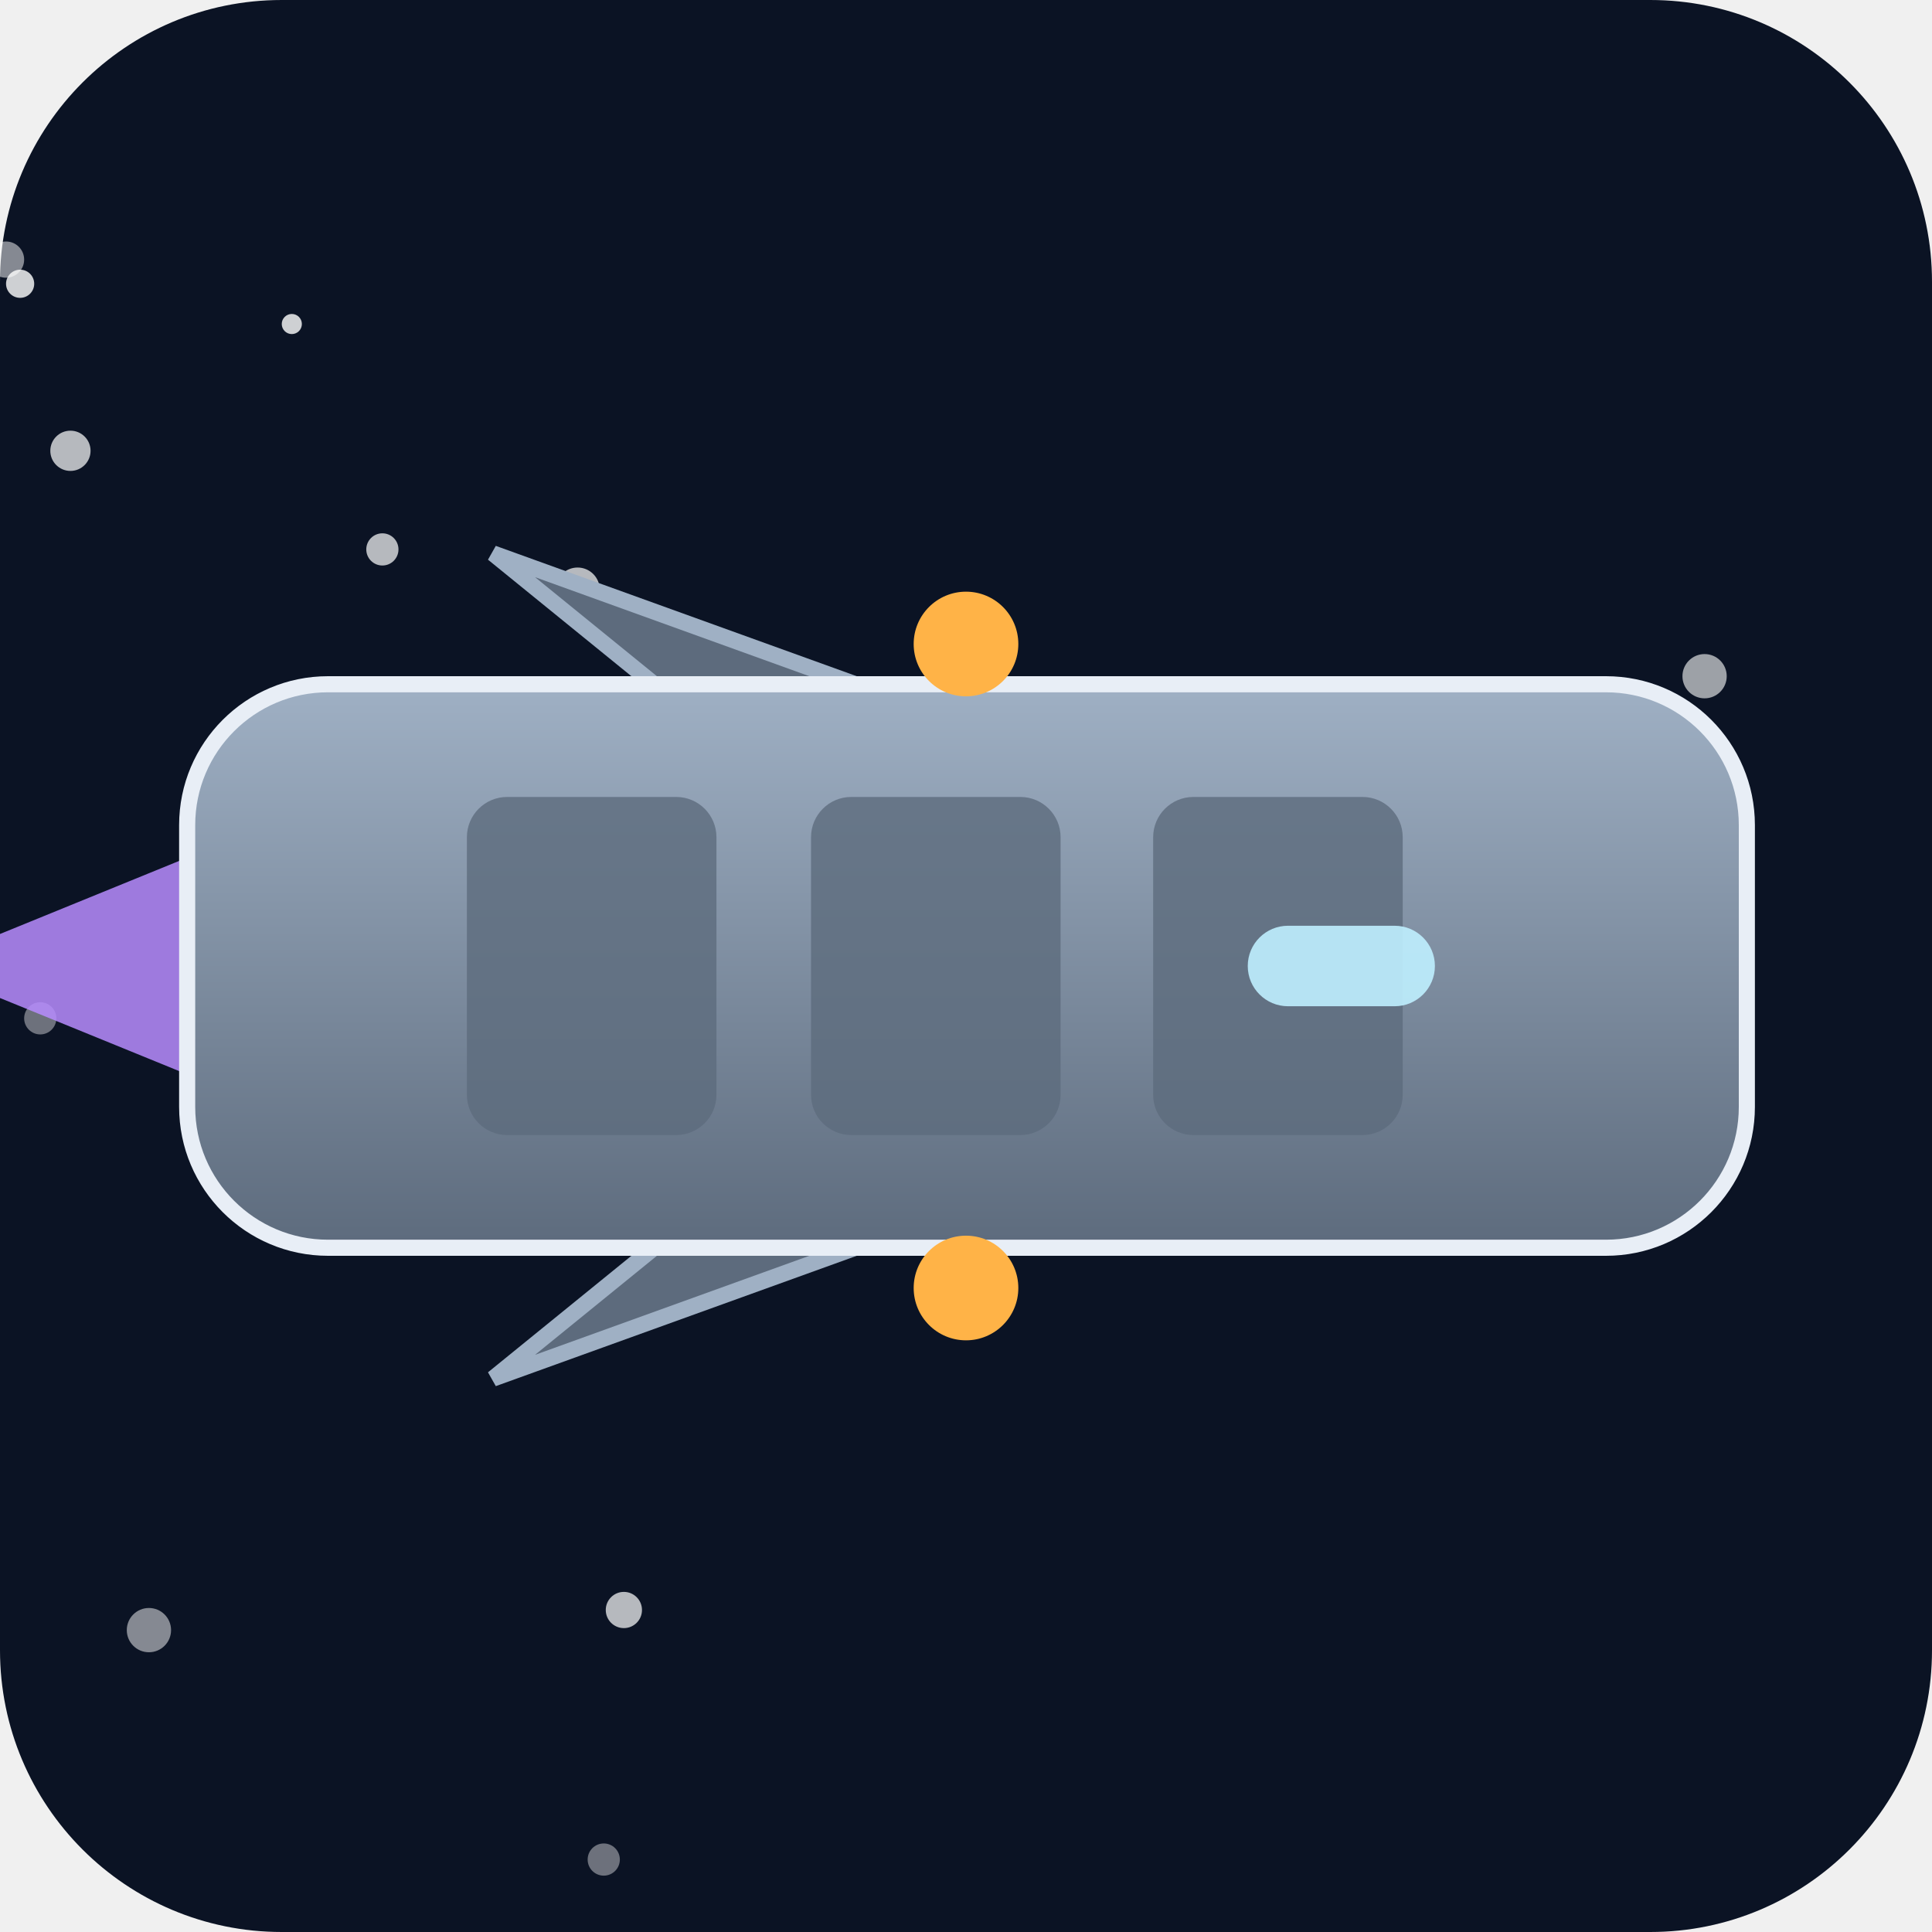
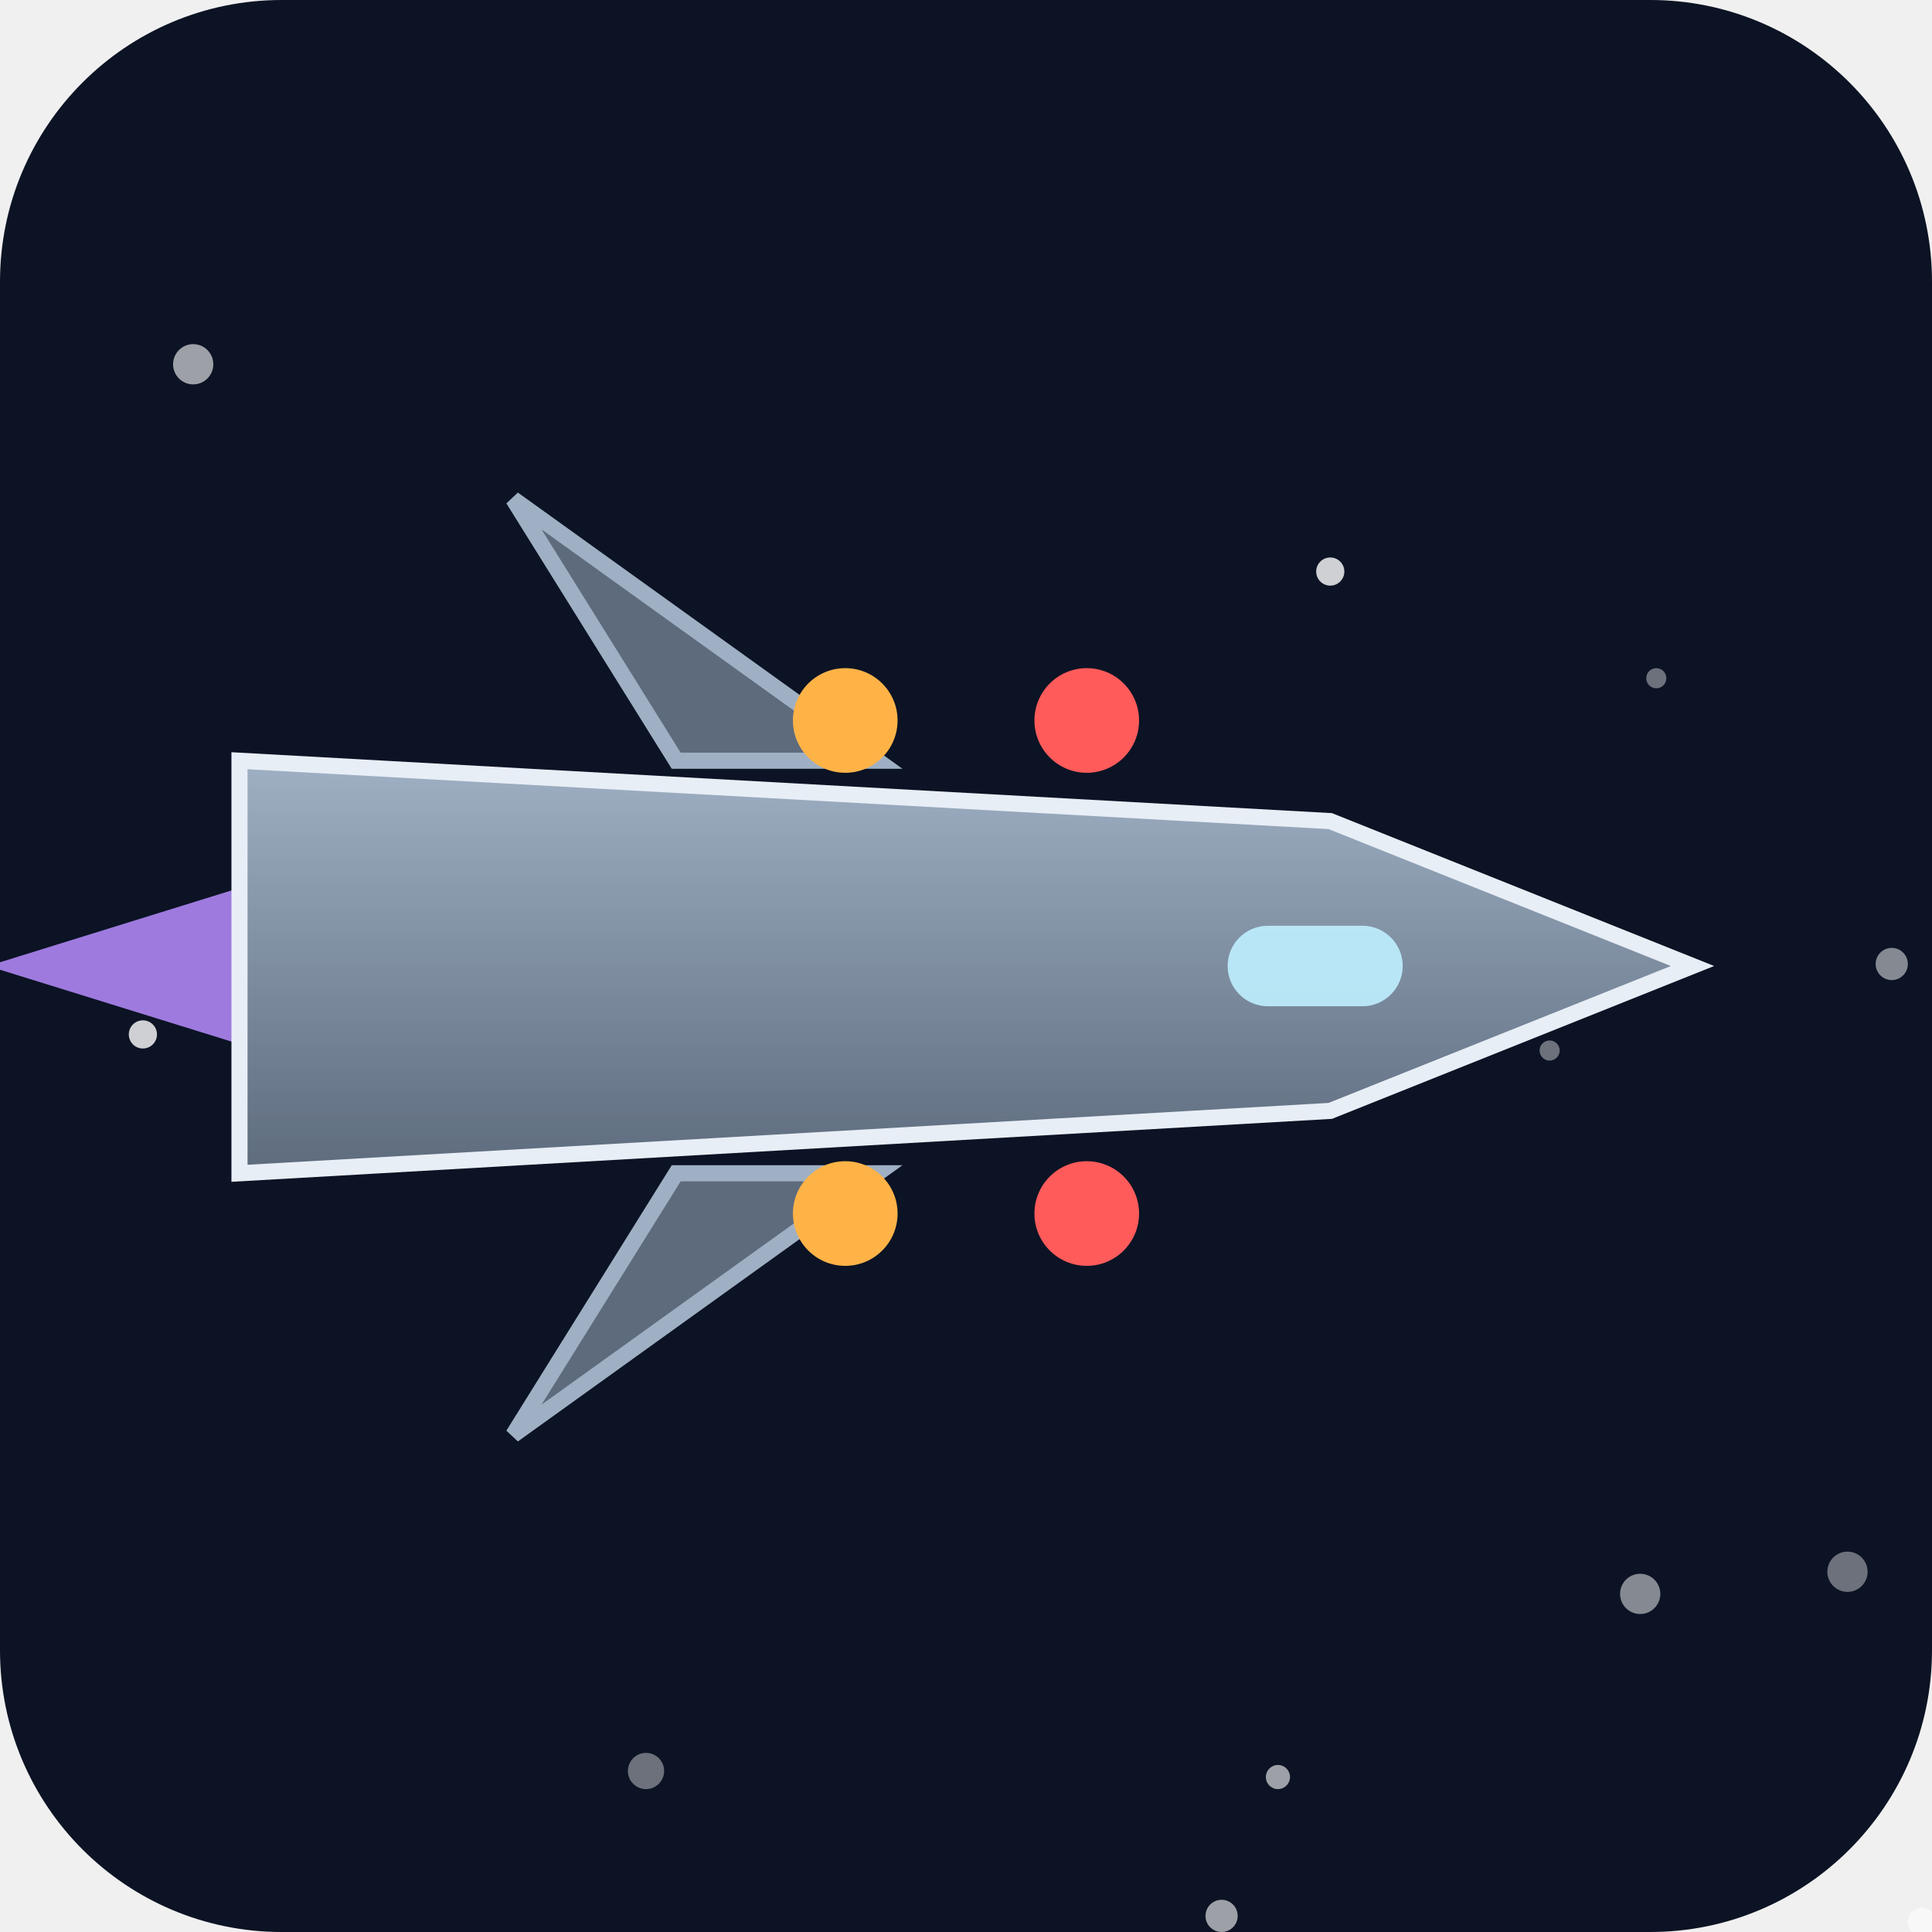
<svg xmlns="http://www.w3.org/2000/svg" width="96" height="96" viewBox="0 0 96 96">
  <defs>
    <linearGradient id="r" x1="0" y1="0" x2="0" y2="1">
      <stop offset="0" stop-color="#9fb0c4" />
      <stop offset="1" stop-color="#5d6b7d" />
    </linearGradient>
  </defs>
  <rect width="96" height="96" rx="14" fill="#0b1324" />
-   <circle cx="51.6" cy="51.8" r="1.1" fill="#fff" opacity="0.5" />
-   <circle cx="14.5" cy="16.1" r="0.5" fill="#fff" opacity="0.8" />
-   <circle cx="19" cy="27.3" r="0.8" fill="#fff" opacity="0.7" />
-   <circle cx="7.4" cy="81" r="1.1" fill="#fff" opacity="0.5" />
-   <circle cx="1" cy="14.1" r="0.7" fill="#fff" opacity="0.8" />
-   <circle cx="0.3" cy="12.9" r="0.9" fill="#fff" opacity="0.5" />
-   <circle cx="28.7" cy="29.3" r="1.1" fill="#fff" opacity="0.7" />
-   <circle cx="84" cy="42.3" r="0.5" fill="#fff" opacity="0.3" />
-   <circle cx="31" cy="80" r="0.9" fill="#fff" opacity="0.7" />
-   <circle cx="2" cy="50.6" r="0.8" fill="#fff" opacity="0.4" />
-   <circle cx="30" cy="92.4" r="0.8" fill="#fff" opacity="0.4" />
-   <circle cx="18.9" cy="46.5" r="0.9" fill="#fff" opacity="0.4" />
-   <circle cx="3.5" cy="22.4" r="1" fill="#fff" opacity="0.7" />
-   <circle cx="84.7" cy="33.6" r="1.1" fill="#fff" opacity="0.6" />
-   <path d="M11.3 41.8L-3.9 48L11.3 54.2z" fill="#b78cff" opacity="0.85" />
-   <path d="M32.5 34L24.5 27.5L42.5 34zM32.5 62L24.5 68.5L42.5 62z" fill="#5d6b7d" stroke="#9fb0c4" stroke-width="0.8" />
-   <rect x="9.3" y="34" width="77.5" height="28" rx="7" fill="url(#r)" stroke="#e8eef6" stroke-width="0.8" />
-   <rect x="23.2" y="39.6" width="12.4" height="16.8" rx="2" fill="#5d6b7d" opacity="0.8" />
-   <rect x="40.3" y="39.6" width="12.4" height="16.8" rx="2" fill="#5d6b7d" opacity="0.8" />
-   <rect x="57.3" y="39.6" width="12.4" height="16.8" rx="2" fill="#5d6b7d" opacity="0.8" />
-   <rect x="62" y="46" width="9.3" height="4" rx="2" fill="#bfefff" opacity="0.9" />
-   <circle cx="48" cy="32" r="2.6" fill="#ffb347" />
-   <circle cx="48" cy="64" r="2.6" fill="#ffb347" />
+   <circle cx="91.8" cy="78.1" r="1" fill="#fff" opacity="0.4" />
+   <circle cx="60.7" cy="95.2" r="0.8" fill="#fff" opacity="0.6" />
+   <circle cx="95.5" cy="95.5" r="0.7" fill="#fff" opacity="0.5" />
+   <circle cx="66.9" cy="48.8" r="0.8" fill="#fff" opacity="0.5" />
+   <circle cx="58.1" cy="49.9" r="0.7" fill="#fff" opacity="0.3" />
+   <circle cx="9.6" cy="18.1" r="1" fill="#fff" opacity="0.6" />
+   <circle cx="94" cy="47.9" r="0.8" fill="#fff" opacity="0.5" />
+   <circle cx="81.5" cy="79.2" r="1" fill="#fff" opacity="0.5" />
+   <circle cx="77" cy="52.2" r="0.5" fill="#fff" opacity="0.4" />
+   <circle cx="32.1" cy="88" r="0.9" fill="#fff" opacity="0.4" />
+   <circle cx="66.1" cy="28.4" r="0.7" fill="#fff" opacity="0.8" />
+   <circle cx="7.1" cy="51.4" r="0.7" fill="#fff" opacity="0.8" />
+   <circle cx="82.3" cy="33.7" r="0.5" fill="#fff" opacity="0.4" />
+   <circle cx="63.5" cy="88.3" r="0.6" fill="#fff" opacity="0.6" />
+   <path d="M13.9 43.5L-0.6 48L13.9 52.5z" fill="#b78cff" opacity="0.85" />
+   <path d="M33.6 37.8L25.5 24.8L43.6 37.8zM33.6 58.3L25.5 71.3L43.6 58.3z" fill="#5d6b7d" stroke="#9fb0c4" stroke-width="0.8" />
+   <path d="M11.9 37.8L66.1 40.8L84.1 48L66.1 55.2L11.9 58.3z" fill="url(#r)" stroke="#e8eef6" stroke-width="0.8" />
+   <rect x="61" y="46" width="8.7" height="4" rx="2" fill="#bfefff" opacity="0.9" />
+   <circle cx="42" cy="35.8" r="2.6" fill="#ffb347" />
+   <circle cx="42" cy="60.3" r="2.6" fill="#ffb347" />
+   <circle cx="54" cy="35.8" r="2.6" fill="#ff5b5b" />
+   <circle cx="54" cy="60.3" r="2.6" fill="#ff5b5b" />
</svg>
